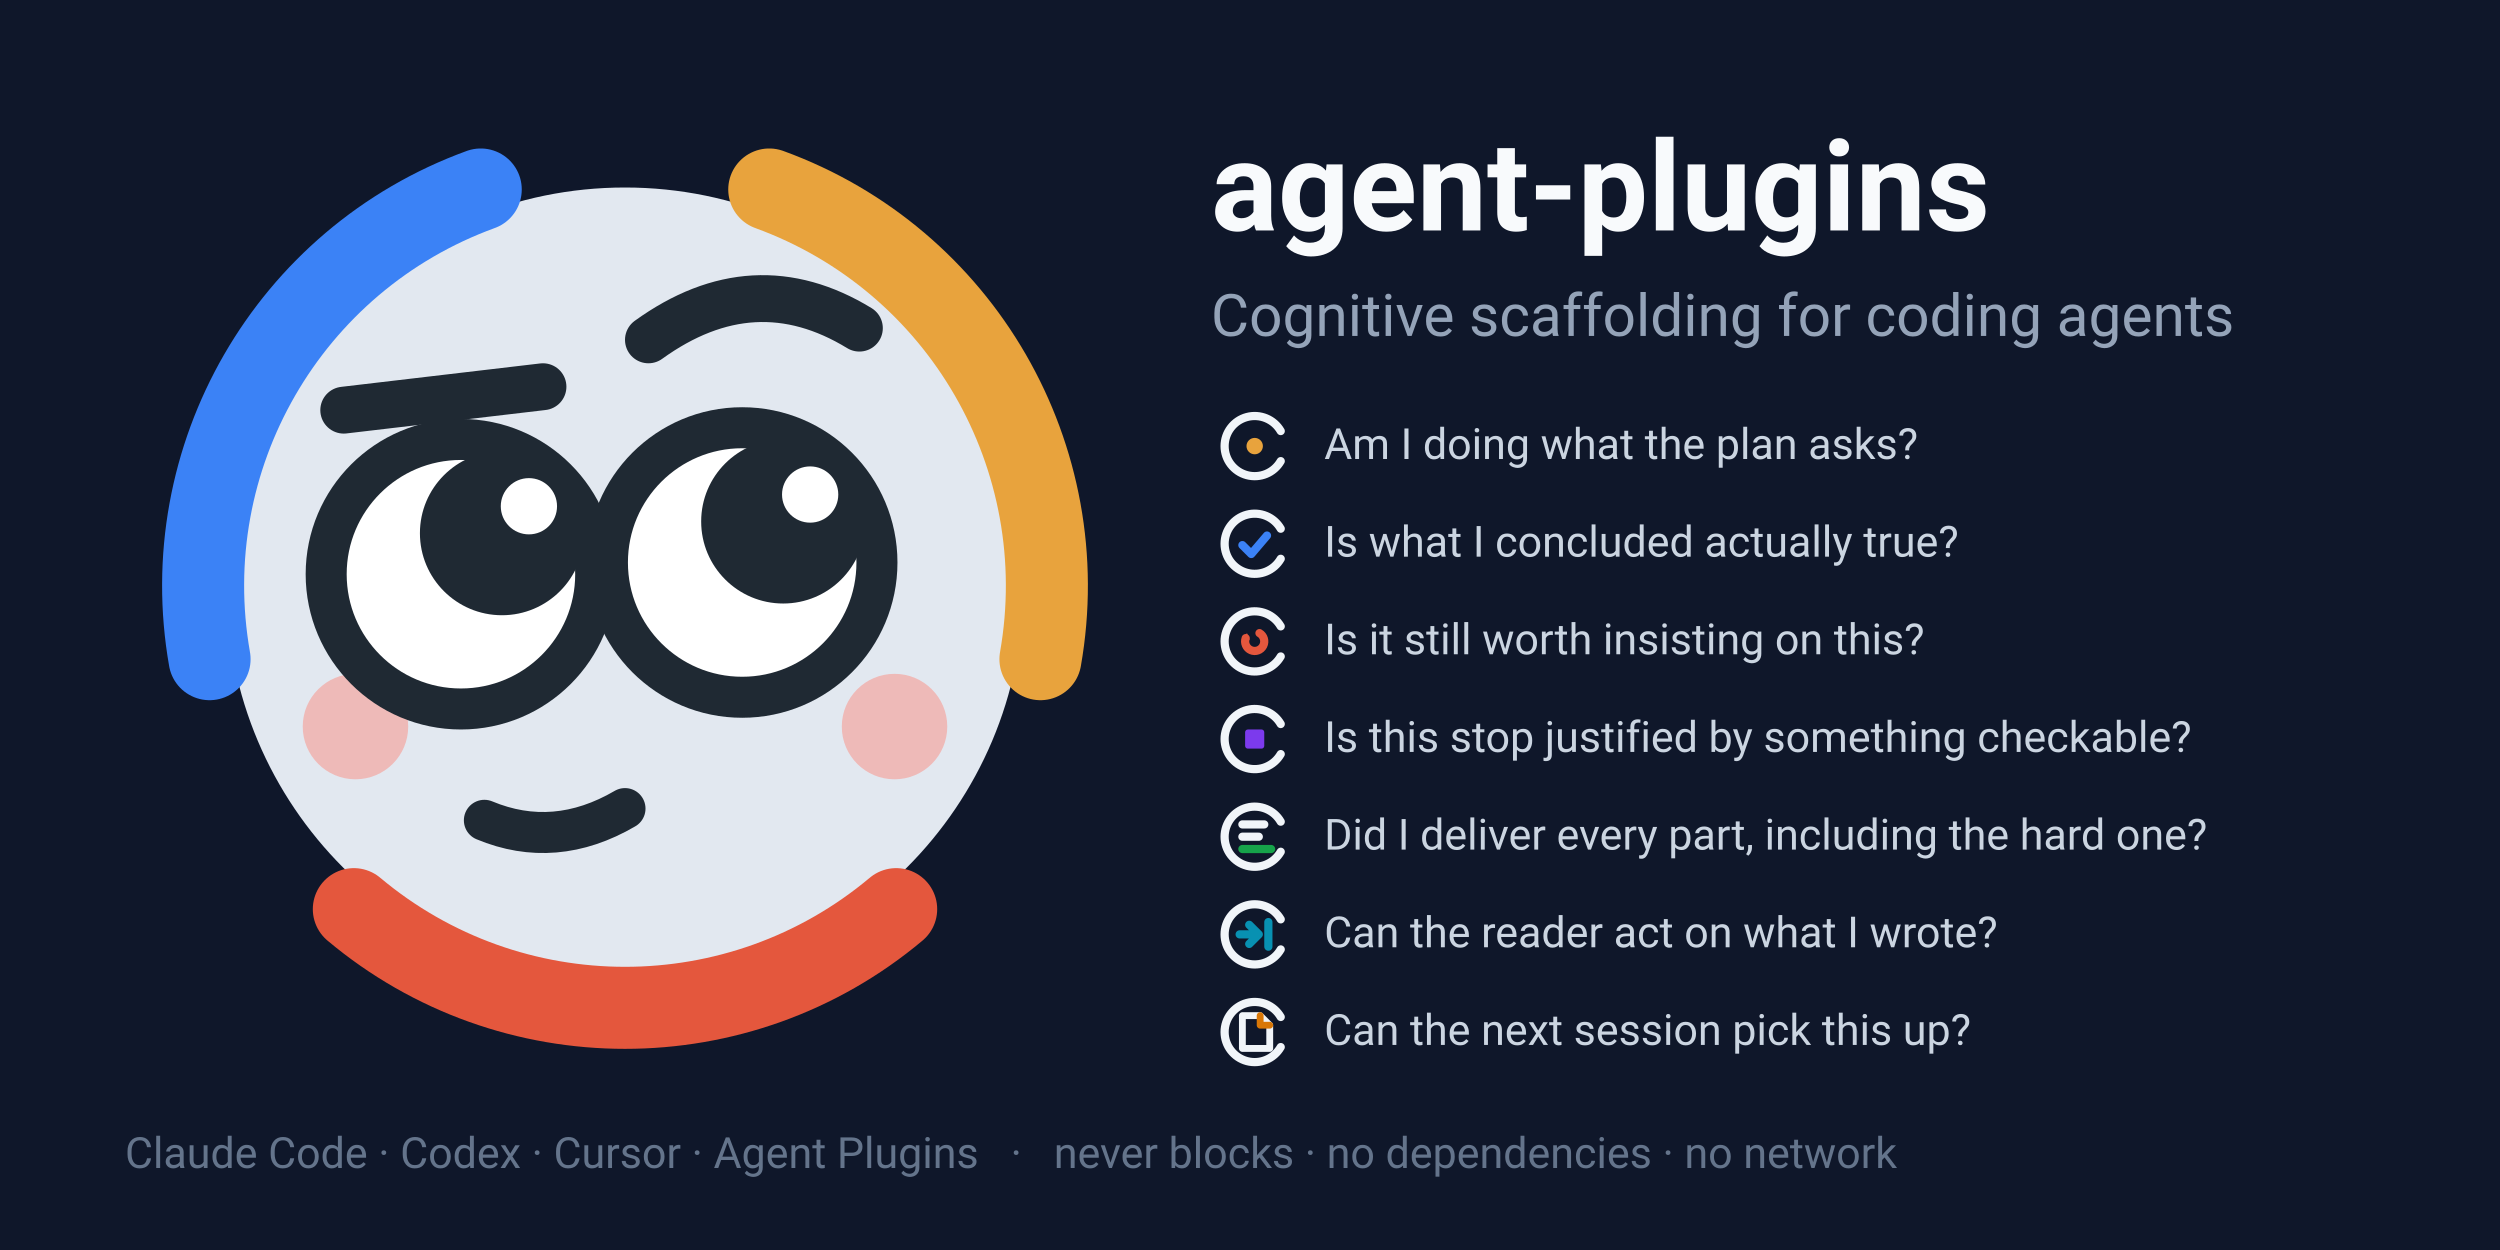
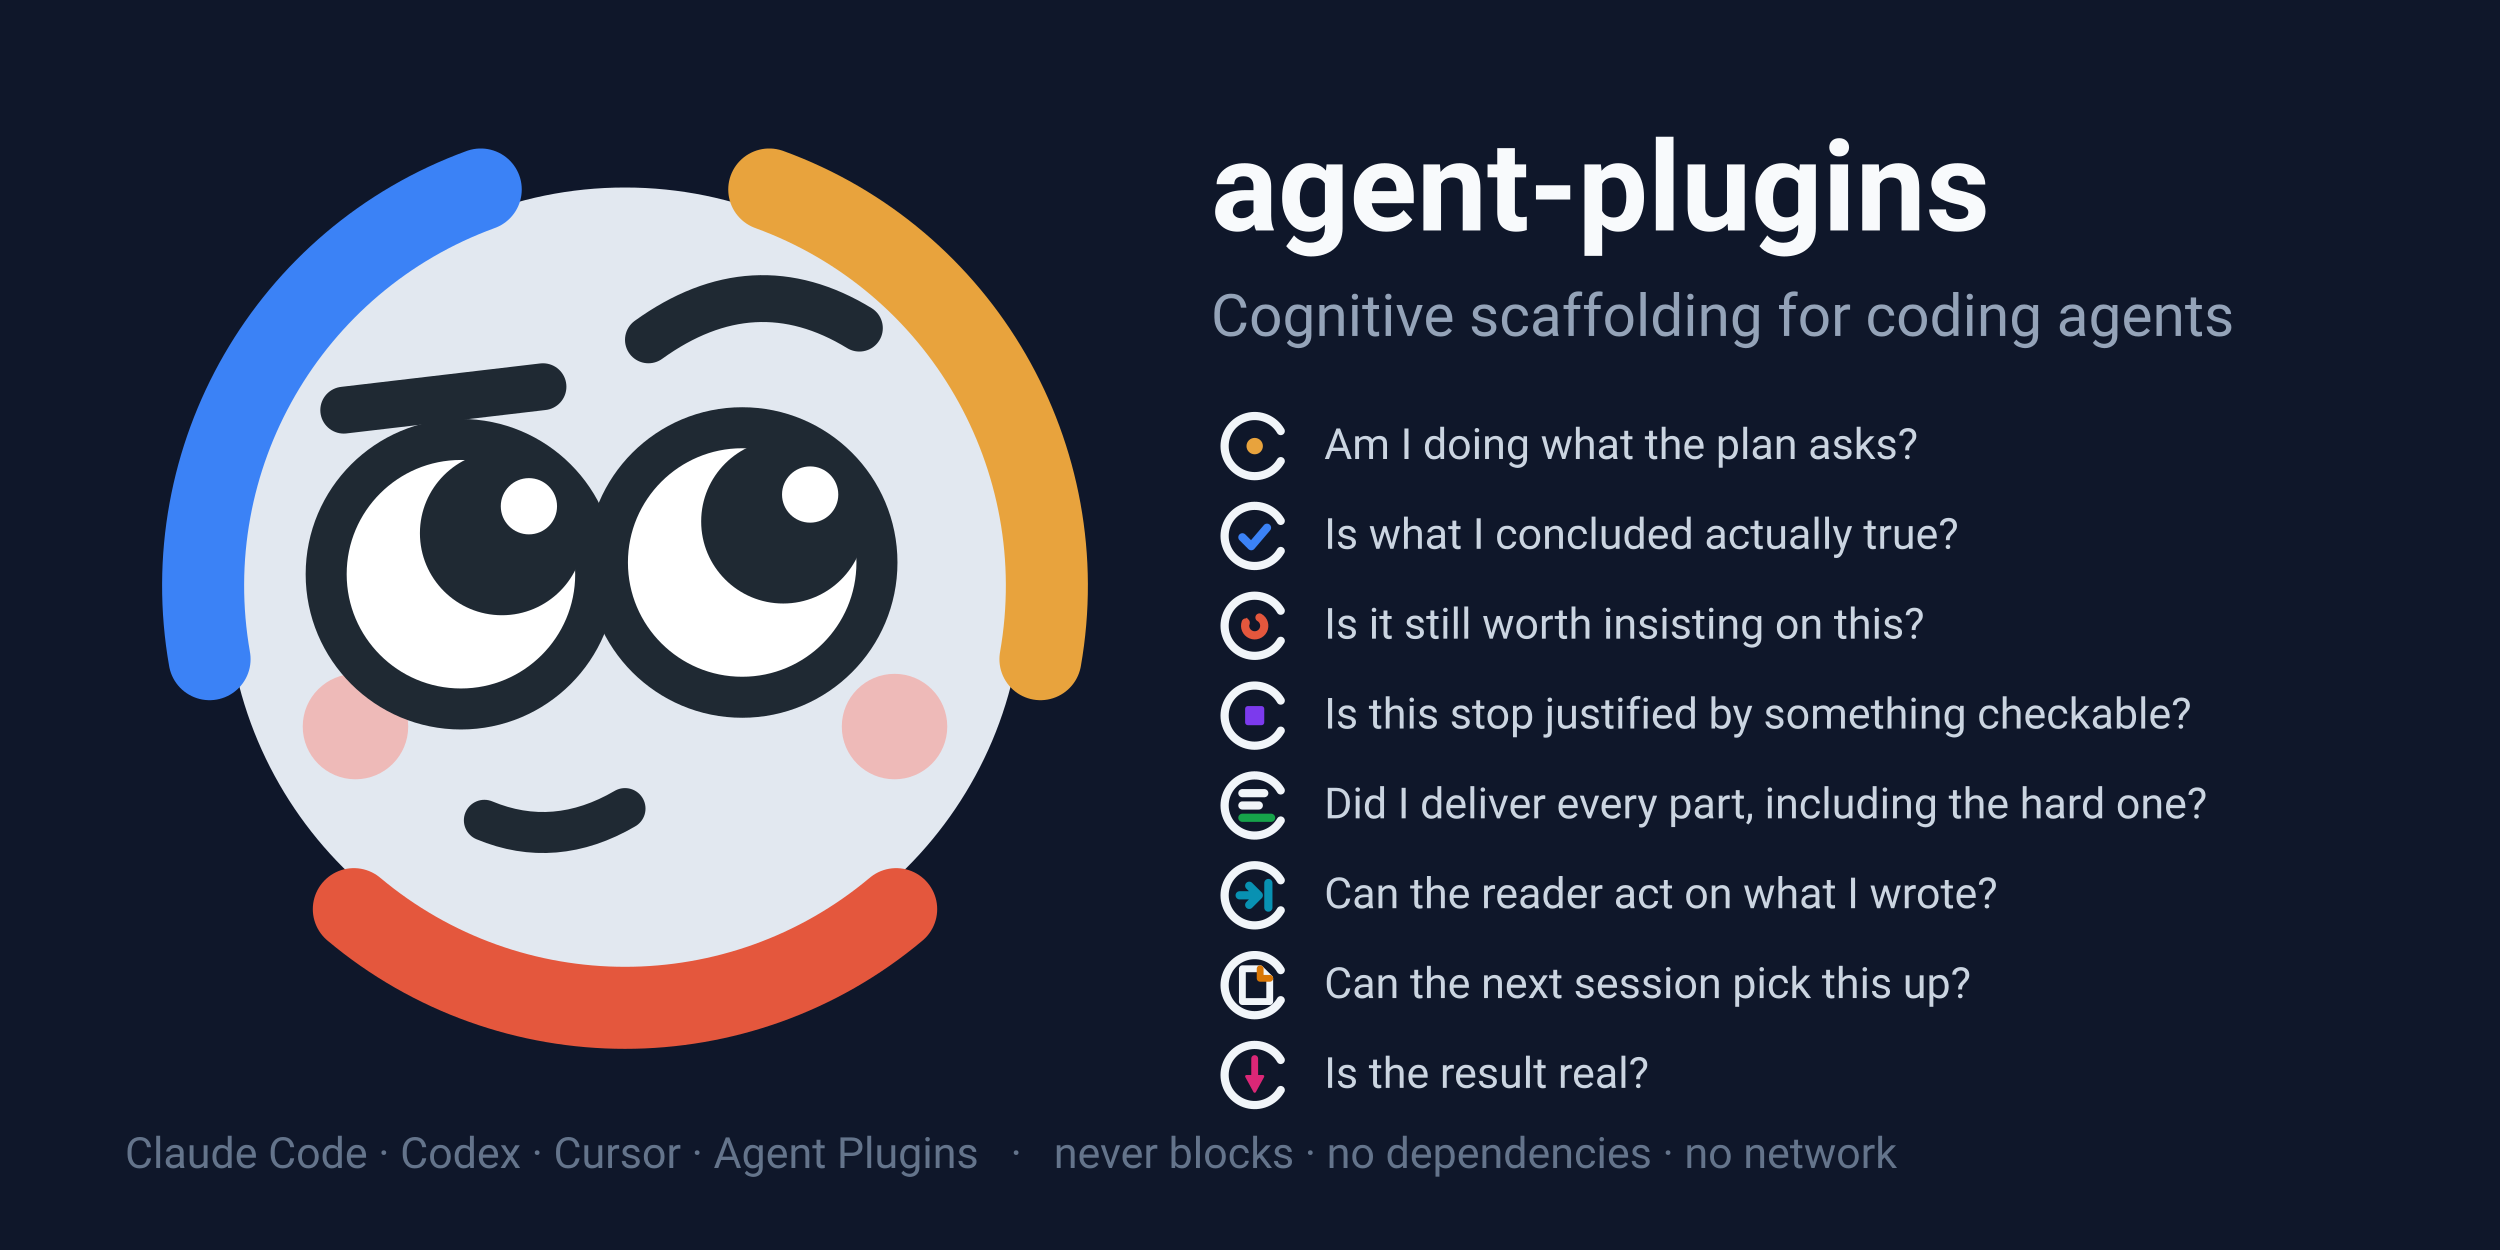
<svg xmlns="http://www.w3.org/2000/svg" viewBox="0 0 1280 640" width="1280" height="640" font-family="Segoe UI, system-ui, -apple-system, Roboto, Helvetica, Arial, sans-serif">
  <rect width="1280" height="640" fill="#0F172A" />
  <g transform="translate(-64,-108) scale(6)" fill="none" stroke-linecap="round" stroke-linejoin="round">
    <circle cx="64" cy="68" r="34" fill="#E2E8F0" />
    <g stroke-width="7">
      <path d="M76.31 34.17 A36 36 0 0 1 99.45 74.25" stroke="#E8A33D" />
      <path d="M87.14 95.58 A36 36 0 0 1 40.86 95.58" stroke="#E4573D" />
      <path d="M28.55 74.25 A36 36 0 0 1 51.69 34.17" stroke="#3B82F6" />
    </g>
    <circle cx="41" cy="80" r="4.5" fill="#F4A6A0" opacity=".7" />
    <circle cx="87" cy="80" r="4.5" fill="#F4A6A0" opacity=".7" />
    <path d="M40 53 L57 51" stroke="#1F2933" stroke-width="4" />
    <path d="M66 47 Q75 40.5 84 46" stroke="#1F2933" stroke-width="4" />
    <circle cx="50" cy="67" r="11.5" fill="#FFFFFF" stroke="#1F2933" stroke-width="3.5" />
    <circle cx="74" cy="66" r="11.5" fill="#FFFFFF" stroke="#1F2933" stroke-width="3.5" />
    <circle cx="53.5" cy="63.5" r="7" fill="#1F2933" />
    <circle cx="77.5" cy="62.5" r="7" fill="#1F2933" />
    <circle cx="55.8" cy="61.2" r="2.4" fill="#FFFFFF" />
    <circle cx="79.8" cy="60.2" r="2.4" fill="#FFFFFF" />
    <path d="M52 88 Q58 90.5 64 87" stroke="#1F2933" stroke-width="3.5" />
  </g>
  <text x="620" y="118" fill="#F8FAFC" font-size="64" font-weight="700">agent-plugins</text>
  <text x="620" y="172" fill="#94A3B8" font-size="30">Cognitive scaffolding for coding agents</text>
  <g transform="translate(620,206)" font-size="22" fill="#CBD5E1">
    <g>
      <g transform="scale(.7)" fill="none" stroke-linecap="round" stroke-width="6">
        <path d="M51.05 43 A22 22 0 1 1 51.05 21" stroke="#F1F5F9" />
        <circle cx="32" cy="32" r="6" fill="#E8A33D" stroke="none" />
      </g>
      <text x="58" y="29">Am I doing what the plan asks?</text>
    </g>
-     <g transform="translate(0,50)">
+     <g transform="translate(0,46)">
      <g transform="scale(.7)" fill="none" stroke-linecap="round" stroke-linejoin="round" stroke-width="6">
        <path d="M51.05 43 A22 22 0 1 1 51.05 21" stroke="#F1F5F9" />
        <path d="M23 33 L29.5 39.5 L41 26" stroke="#3B82F6" />
      </g>
      <text x="58" y="29">Is what I concluded actually true?</text>
    </g>
-     <g transform="translate(0,100)">
+     <g transform="translate(0,92)">
      <g transform="scale(.7)" fill="none" stroke-linecap="round" stroke-linejoin="round" stroke-width="6">
        <path d="M51.05 43 A22 22 0 1 1 51.05 21" stroke="#F1F5F9" />
        <path d="M35.5 25.94 A7 7 0 1 1 25.42 29.61" stroke="#E4573D" />
        <polygon points="26.4,26.0 28.3,31.1 22.9,29.2" fill="#E4573D" stroke="none" />
      </g>
      <text x="58" y="29">Is it still worth insisting on this?</text>
    </g>
-     <g transform="translate(0,150)">
+     <g transform="translate(0,138)">
      <g transform="scale(.7)" fill="none" stroke-linecap="round" stroke-width="6">
        <path d="M51.05 43 A22 22 0 1 1 51.05 21" stroke="#F1F5F9" />
        <rect x="25" y="25" width="14" height="14" rx="2" fill="#7C3AED" stroke="none" />
      </g>
      <text x="58" y="29">Is this stop justified by something checkable?</text>
    </g>
-     <g transform="translate(0,200)">
+     <g transform="translate(0,184)">
      <g transform="scale(.7)" fill="none" stroke-linecap="round" stroke-width="6">
        <path d="M51.05 43 A22 22 0 1 1 51.05 21" stroke="#F1F5F9" />
        <path d="M23 23 H39" stroke="#F1F5F9" />
        <path d="M23 32 H35" stroke="#F1F5F9" />
        <path d="M23 41 H44" stroke="#16A34A" />
      </g>
      <text x="58" y="29">Did I deliver every part, including the hard one?</text>
    </g>
-     <g transform="translate(0,250)">
+     <g transform="translate(0,230)">
      <g transform="scale(.7)" fill="none" stroke-linecap="round" stroke-linejoin="round" stroke-width="6">
        <path d="M51.05 43 A22 22 0 1 1 51.05 21" stroke="#F1F5F9" />
        <path d="M21 32 H34 M28 25 L35 32 L28 39" stroke="#0891B2" />
        <path d="M42 23 V41" stroke="#0891B2" />
      </g>
      <text x="58" y="29">Can the reader act on what I wrote?</text>
    </g>
-     <g transform="translate(0,300)">
+     <g transform="translate(0,276)">
      <g transform="scale(.7)" fill="none" stroke-linecap="round" stroke-linejoin="round" stroke-width="6">
        <path d="M51.05 43 A22 22 0 1 1 51.05 21" stroke="#F1F5F9" />
        <path d="M23 20 H36 L43 27 V44 H23 Z" stroke="#F1F5F9" stroke-width="5" />
        <path d="M36 20 V27 H43" stroke="#D97706" stroke-width="5" />
      </g>
      <text x="58" y="29">Can the next session pick this up?</text>
    </g>
+     <g transform="translate(0,322)">
+       <g transform="scale(.7)" fill="none" stroke-linecap="round" stroke-linejoin="round" stroke-width="6">
+         <path d="M51.05 43 A22 22 0 1 1 51.05 21" stroke="#F1F5F9" />
+         <path d="M32 20 V33" stroke="#DB2777" stroke-width="5" />
+         <polygon points="26,33 38,33 32,44" fill="#DB2777" stroke="#DB2777" stroke-width="2" />
+       </g>
+       <text x="58" y="29">Is the result real?</text>
+     </g>
  </g>
  <text x="64" y="598" fill="#64748B" font-size="22">Claude Code · Codex · Cursor · Agent Plugins   ·   never blocks · no dependencies · no network</text>
</svg>
